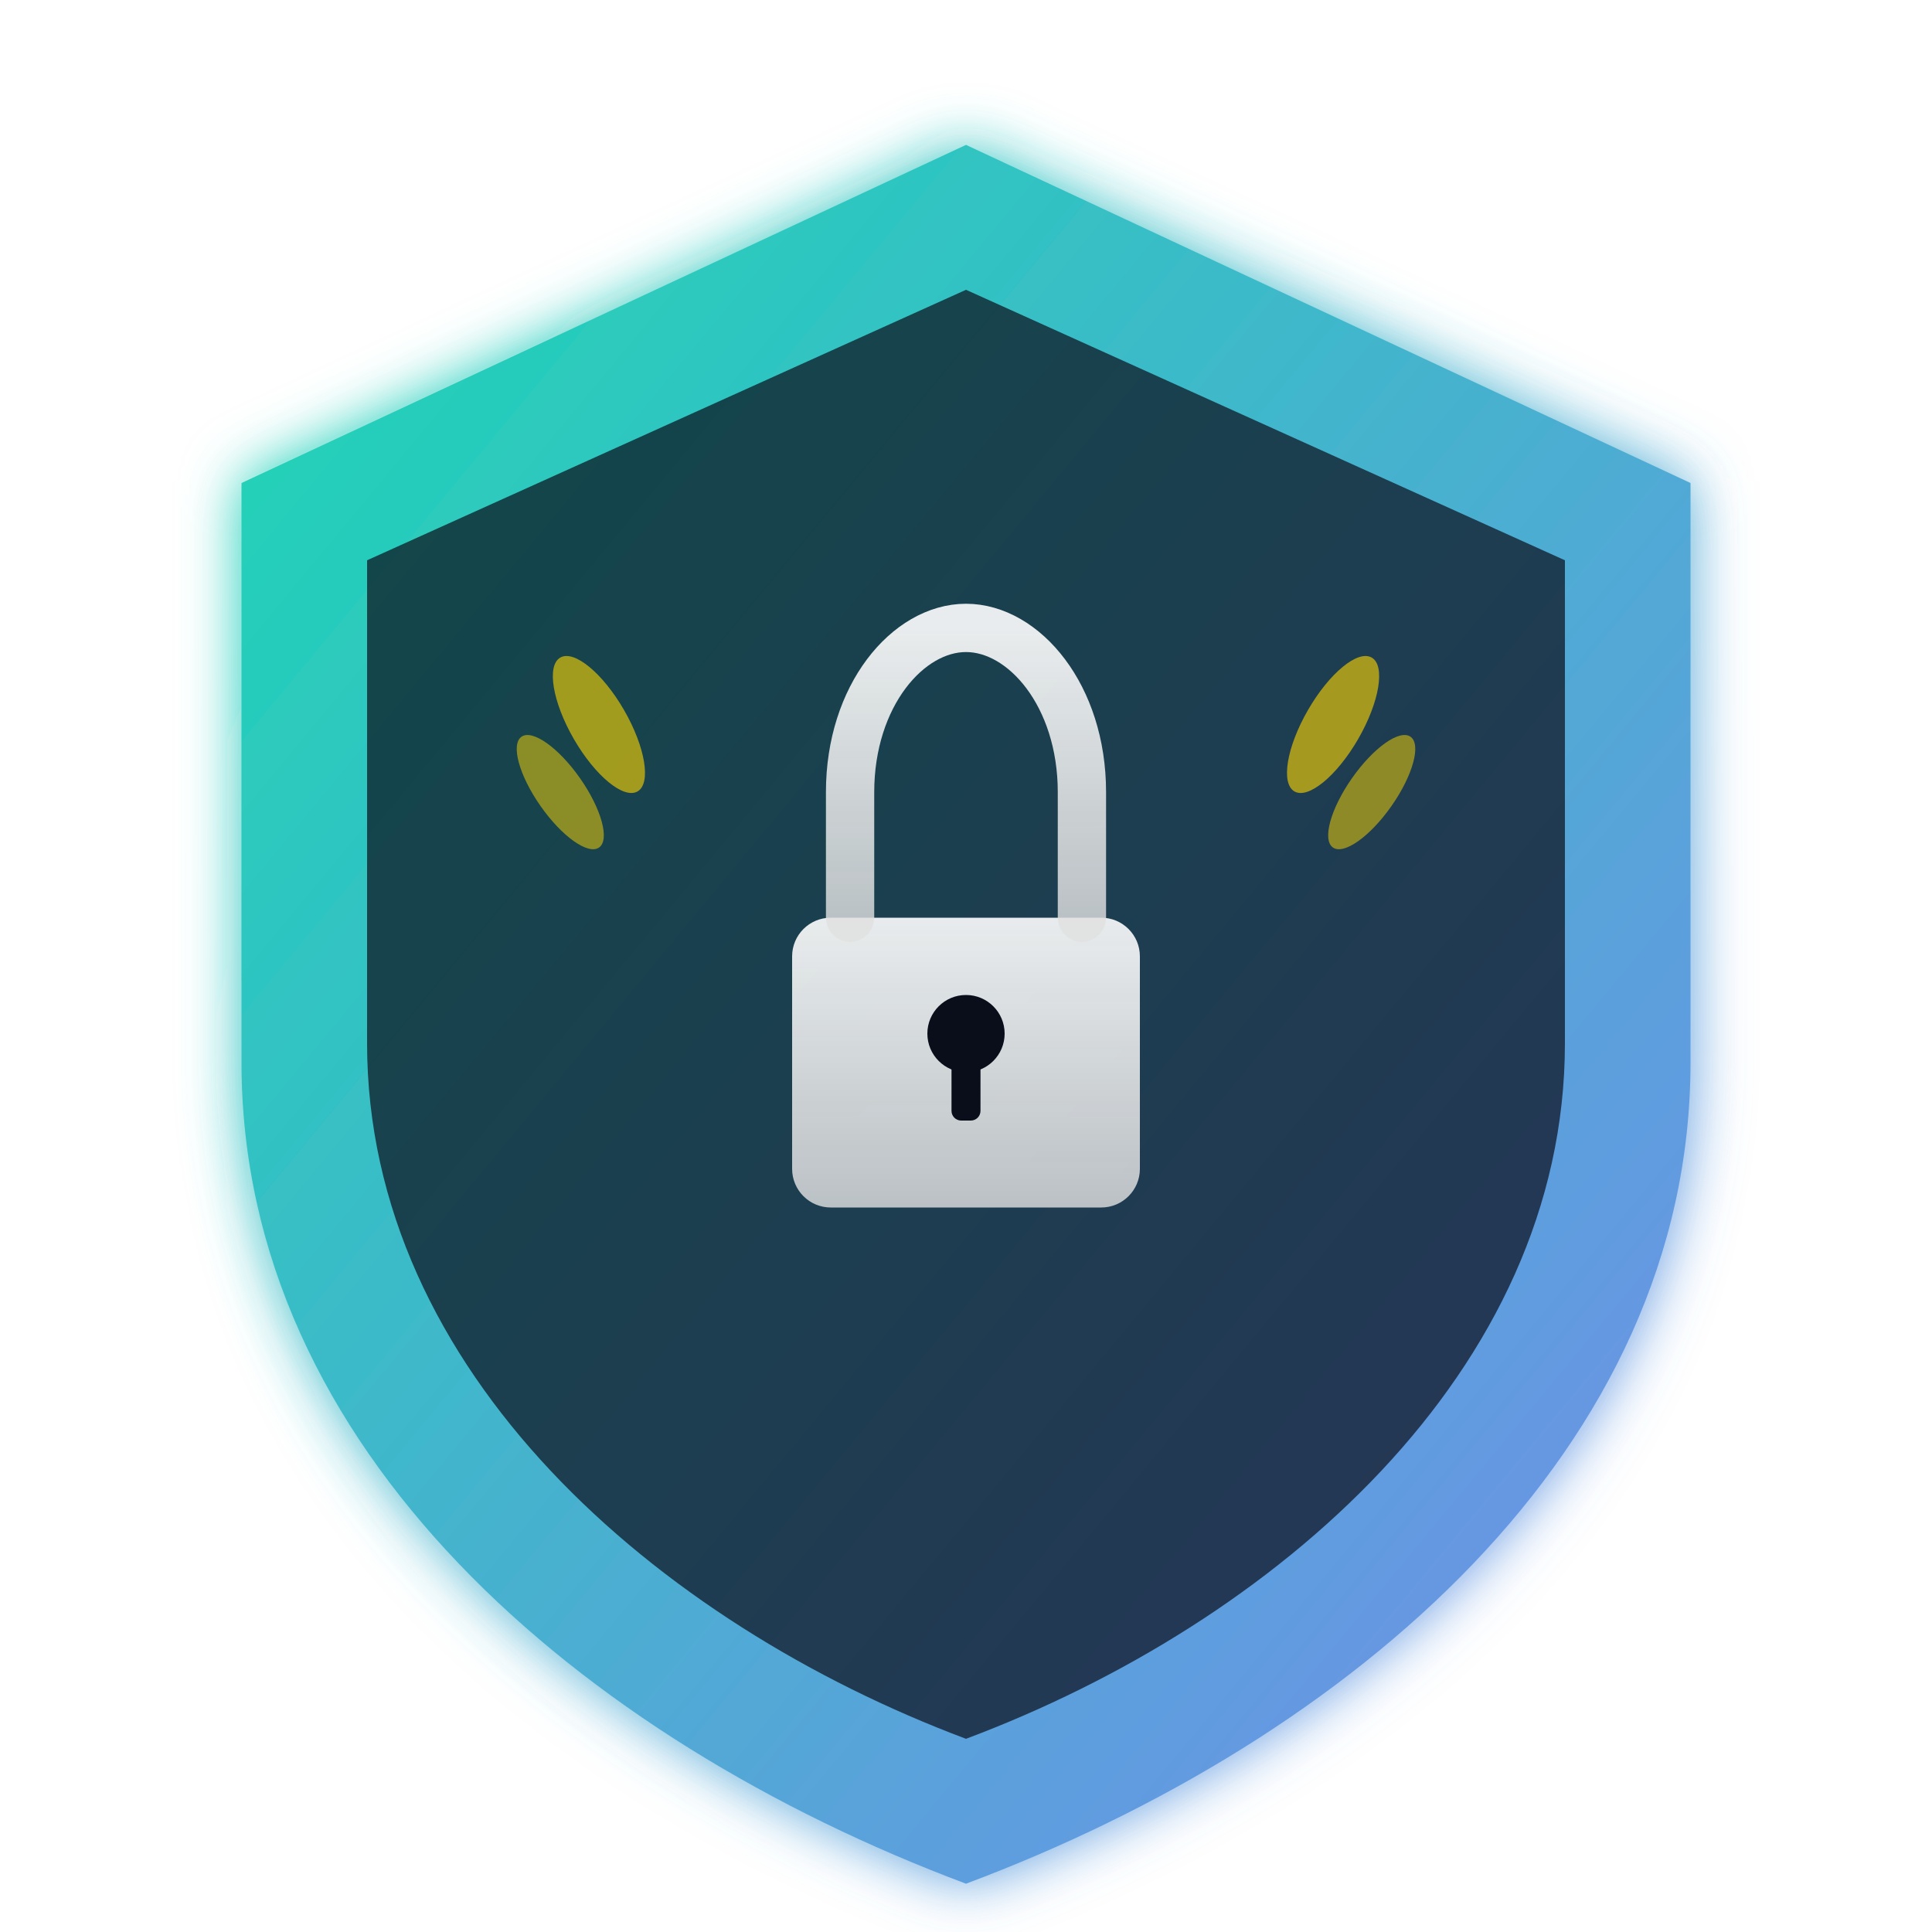
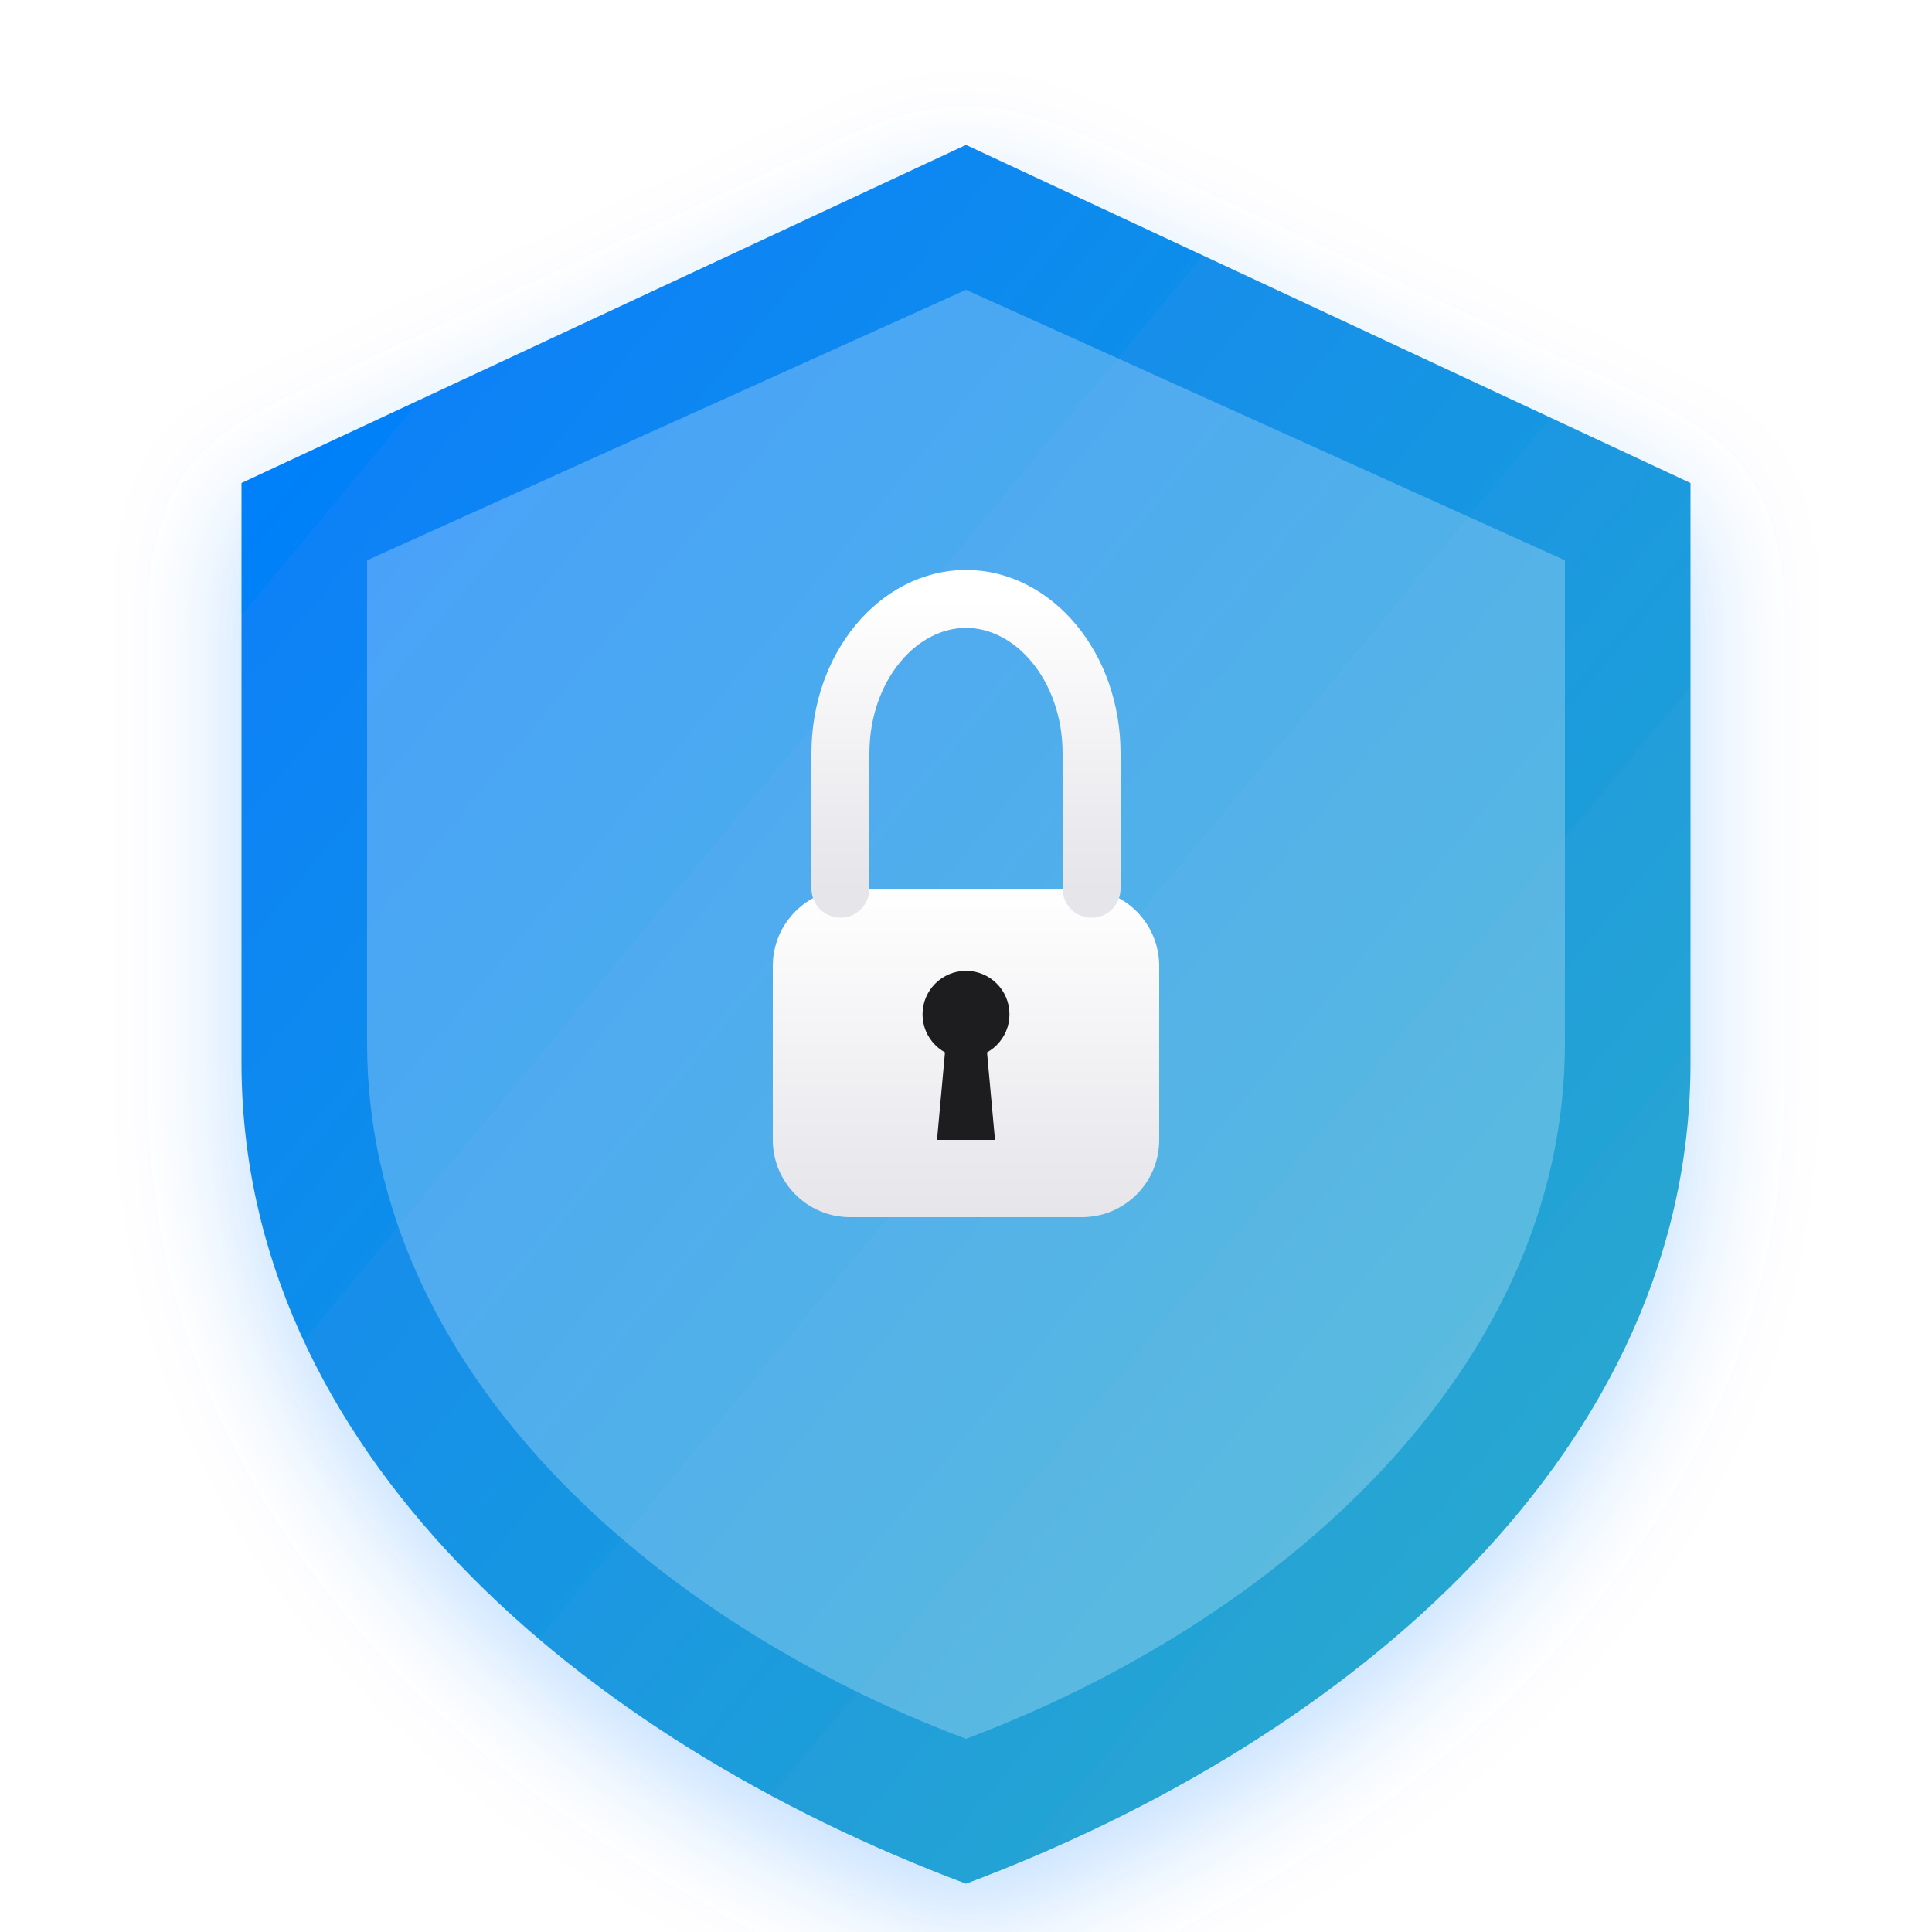
<svg xmlns="http://www.w3.org/2000/svg" viewBox="0 0 200 200" fill="none">
  <defs>
    <linearGradient id="shieldGrad" x1="0%" y1="0%" x2="100%" y2="100%">
-       <stop offset="0%" style="stop-color:#00d4aa;stop-opacity:1" />
-       <stop offset="100%" style="stop-color:#667eea;stop-opacity:1" />
+       <stop offset="0%" style="stop-color:#007aff;stop-opacity:1" />
+       <stop offset="100%" style="stop-color:#30b0c7;stop-opacity:1" />
    </linearGradient>
    <linearGradient id="lockGrad" x1="0%" y1="0%" x2="0%" y2="100%">
      <stop offset="0%" style="stop-color:#ffffff;stop-opacity:1" />
-       <stop offset="100%" style="stop-color:#e0e0e0;stop-opacity:0.9" />
+       <stop offset="100%" style="stop-color:#e5e5ea;stop-opacity:1" />
    </linearGradient>
-     <filter id="glow">
-       <feGaussianBlur stdDeviation="3" result="coloredBlur" />
-       <feMerge>
-         <feMergeNode in="coloredBlur" />
-         <feMergeNode in="SourceGraphic" />
-       </feMerge>
+     <filter id="shadow" x="-10%" y="-10%" width="120%" height="120%">
+       <feDropShadow dx="0" dy="4" stdDeviation="6" flood-color="#007aff" flood-opacity="0.25" />
    </filter>
  </defs>
-   <path d="M100 15 L175 50 L175 110 C175 150 140 180 100 195 C60 180 25 150 25 110 L25 50 Z" fill="url(#shieldGrad)" opacity="0.9" filter="url(#glow)" />
-   <path d="M100 30 L162 58 L162 108 C162 142 132 168 100 180 C68 168 38 142 38 108 L38 58 Z" fill="rgba(10,14,27,0.7)" />
-   <rect x="82" y="95" width="36" height="30" rx="4" fill="url(#lockGrad)" opacity="0.9" />
-   <path d="M88 95 L88 82 C88 72 94 65 100 65 C106 65 112 72 112 82 L112 95" stroke="url(#lockGrad)" stroke-width="5" fill="none" stroke-linecap="round" opacity="0.9" />
-   <circle cx="100" cy="107" r="4" fill="#0a0e1a" />
-   <rect x="98.5" y="109" width="3" height="7" rx="1" fill="#0a0e1a" />
-   <ellipse cx="62" cy="75" rx="3" ry="8" fill="#FFD700" opacity="0.6" transform="rotate(-30 62 75)" />
-   <ellipse cx="58" cy="82" rx="2.5" ry="7" fill="#FFD700" opacity="0.5" transform="rotate(-35 58 82)" />
-   <ellipse cx="138" cy="75" rx="3" ry="8" fill="#FFD700" opacity="0.6" transform="rotate(30 138 75)" />
-   <ellipse cx="142" cy="82" rx="2.5" ry="7" fill="#FFD700" opacity="0.5" transform="rotate(35 142 82)" />
+   <path d="M100 15 L175 50 L175 110 C175 150 140 180 100 195 C60 180 25 150 25 110 L25 50 Z" fill="url(#shieldGrad)" filter="url(#shadow)" />
+   <path d="M100 30 L162 58 L162 108 C162 142 132 168 100 180 C68 168 38 142 38 108 L38 58 Z" fill="rgba(255, 255, 255, 0.25)" />
+   <rect x="80" y="92" width="40" height="34" rx="8" fill="url(#lockGrad)" />
+   <path d="M87 92 L87 78 C87 69 93 62 100 62 C107 62 113 69 113 78 L113 92" stroke="url(#lockGrad)" stroke-width="6" fill="none" stroke-linecap="round" />
+   <circle cx="100" cy="105" r="4.5" fill="#1d1d1f" />
+   <path d="M98 107 L102 107 L103 118 L97 118 Z" fill="#1d1d1f" />
</svg>
